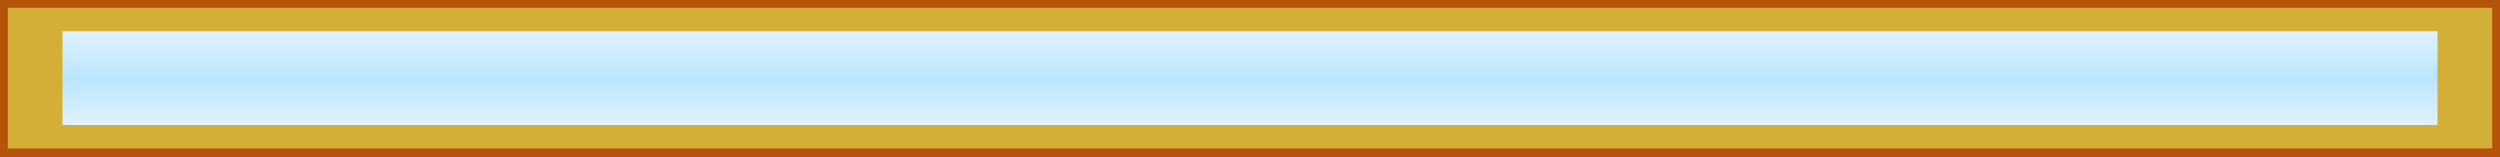
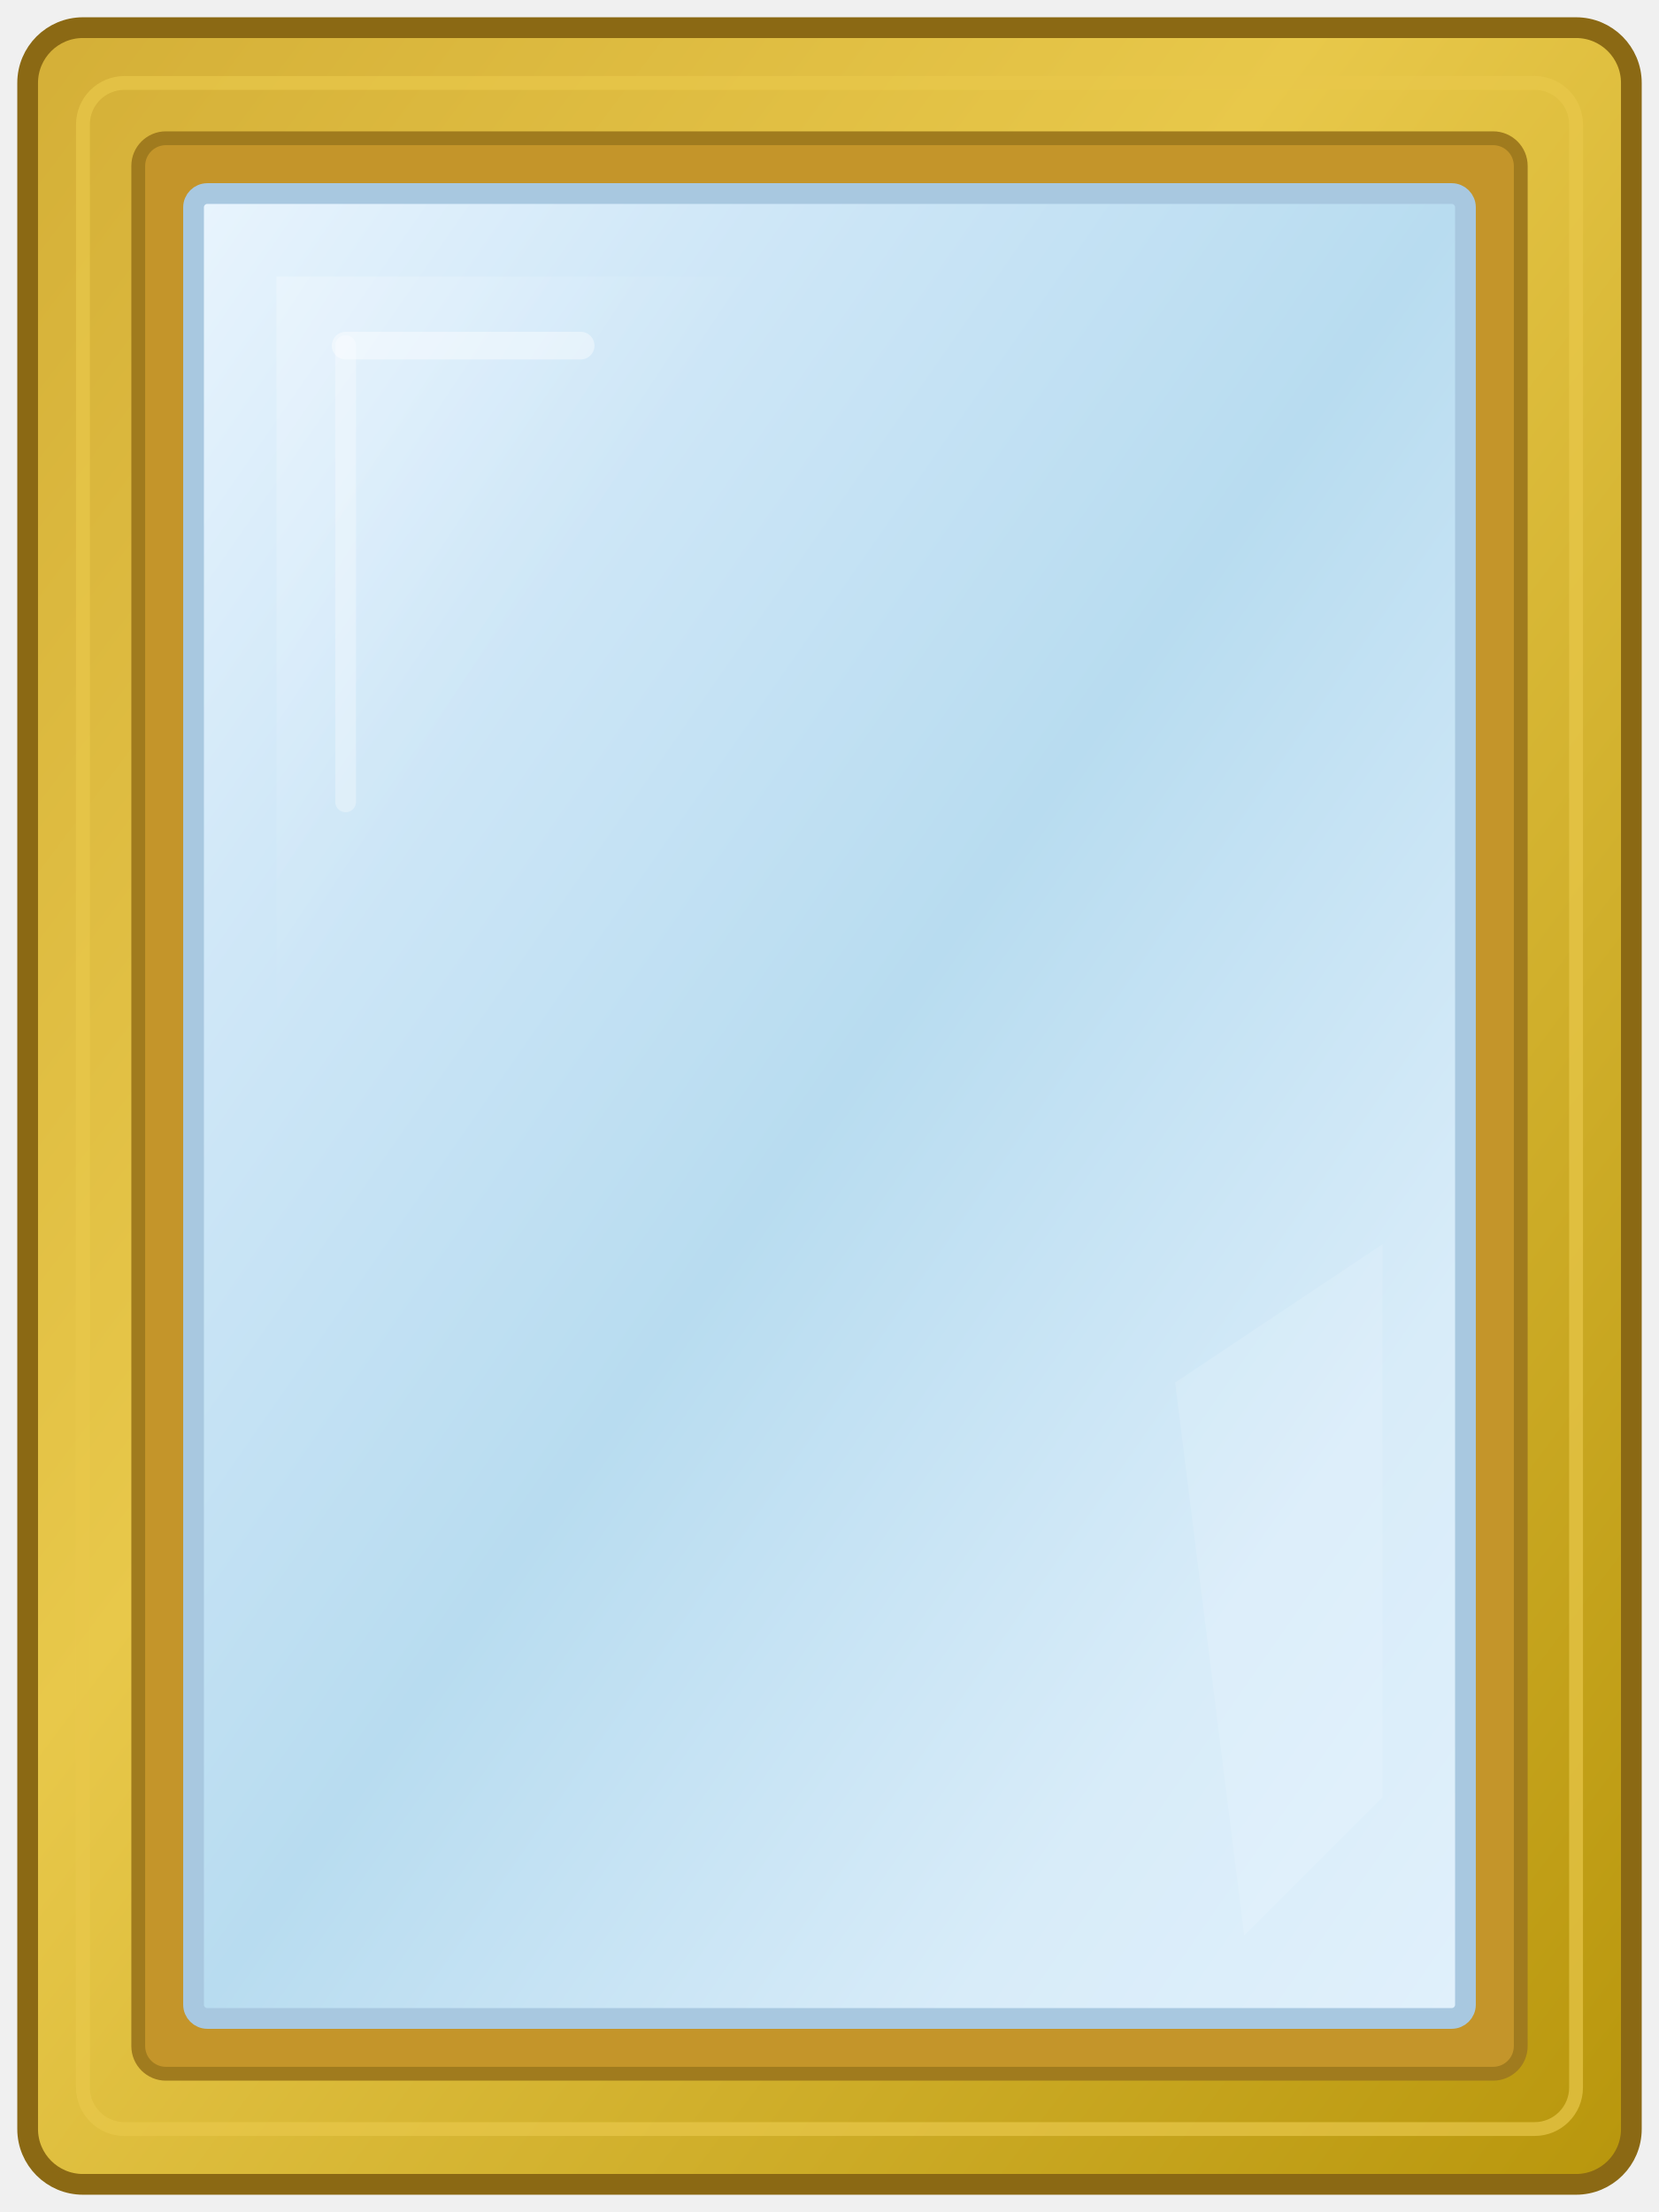
- <svg xmlns="http://www.w3.org/2000/svg" viewBox="0 0 80 5" width="80" height="5">
+ <svg xmlns="http://www.w3.org/2000/svg" viewBox="0 0 120 160" width="120" height="160">
  <defs>
-     <linearGradient id="mirrorGlass" x1="0%" y1="0%" x2="0%" y2="100%">
-       <stop offset="0%" style="stop-color:#E0F2FE" />
-       <stop offset="50%" style="stop-color:#BAE6FD" />
-       <stop offset="100%" style="stop-color:#E0F2FE" />
+     <linearGradient id="mirrorGlass" x1="0%" y1="0%" x2="100%" y2="100%">
+       <stop offset="0%" style="stop-color:#E8F4FD" />
+       <stop offset="20%" style="stop-color:#D1E8F8" />
+       <stop offset="50%" style="stop-color:#B8DCF0" />
+       <stop offset="80%" style="stop-color:#D8ECF9" />
+       <stop offset="100%" style="stop-color:#E0F0FB" />
+     </linearGradient>
+     <linearGradient id="goldFrame" x1="0%" y1="0%" x2="100%" y2="100%">
+       <stop offset="0%" style="stop-color:#D4AF37" />
+       <stop offset="40%" style="stop-color:#E8C84A" />
+       <stop offset="100%" style="stop-color:#B8960C" />
+     </linearGradient>
+     <linearGradient id="shine" x1="0%" y1="0%" x2="100%" y2="100%">
+       <stop offset="0%" style="stop-color:#fff;stop-opacity:0.5" />
+       <stop offset="50%" style="stop-color:#fff;stop-opacity:0" />
+       <stop offset="100%" style="stop-color:#fff;stop-opacity:0.08" />
    </linearGradient>
  </defs>
-   <rect x="0" y="0" width="80" height="5" fill="#D4AF37" stroke="#B45309" stroke-width="0.5" />
-   <rect x="2" y="1" width="76" height="3" fill="url(#mirrorGlass)" />
+   <rect x="8" y="8" width="108" height="148" rx="4" fill="#00000030" />
+   <rect x="2" y="2" width="116" height="156" rx="4" fill="url(#goldFrame)" stroke="#8B6914" stroke-width="1.5" />
+   <rect x="6" y="6" width="108" height="148" rx="3" fill="none" stroke="#E8C84A" stroke-width="1" opacity="0.7" />
+   <rect x="10" y="10" width="100" height="140" rx="2" fill="#C4952A" stroke="#A07B1E" stroke-width="1" />
+   <rect x="14" y="14" width="92" height="132" rx="1" fill="url(#mirrorGlass)" />
+   <rect x="14" y="14" width="92" height="132" rx="1" fill="none" stroke="#A8C8E0" stroke-width="1.5" />
+   <path d="M 20 20 L 55 20 L 20 75 Z" fill="url(#shine)" opacity="0.5" />
+   <path d="M 85 100 L 100 90 L 100 130 L 90 140 Z" fill="#fff" opacity="0.12" />
+   <line x1="25" y1="25" x2="42" y2="25" stroke="#fff" stroke-width="2" opacity="0.4" stroke-linecap="round" />
+   <line x1="25" y1="25" x2="25" y2="58" stroke="#fff" stroke-width="1.5" opacity="0.3" stroke-linecap="round" />
</svg>
